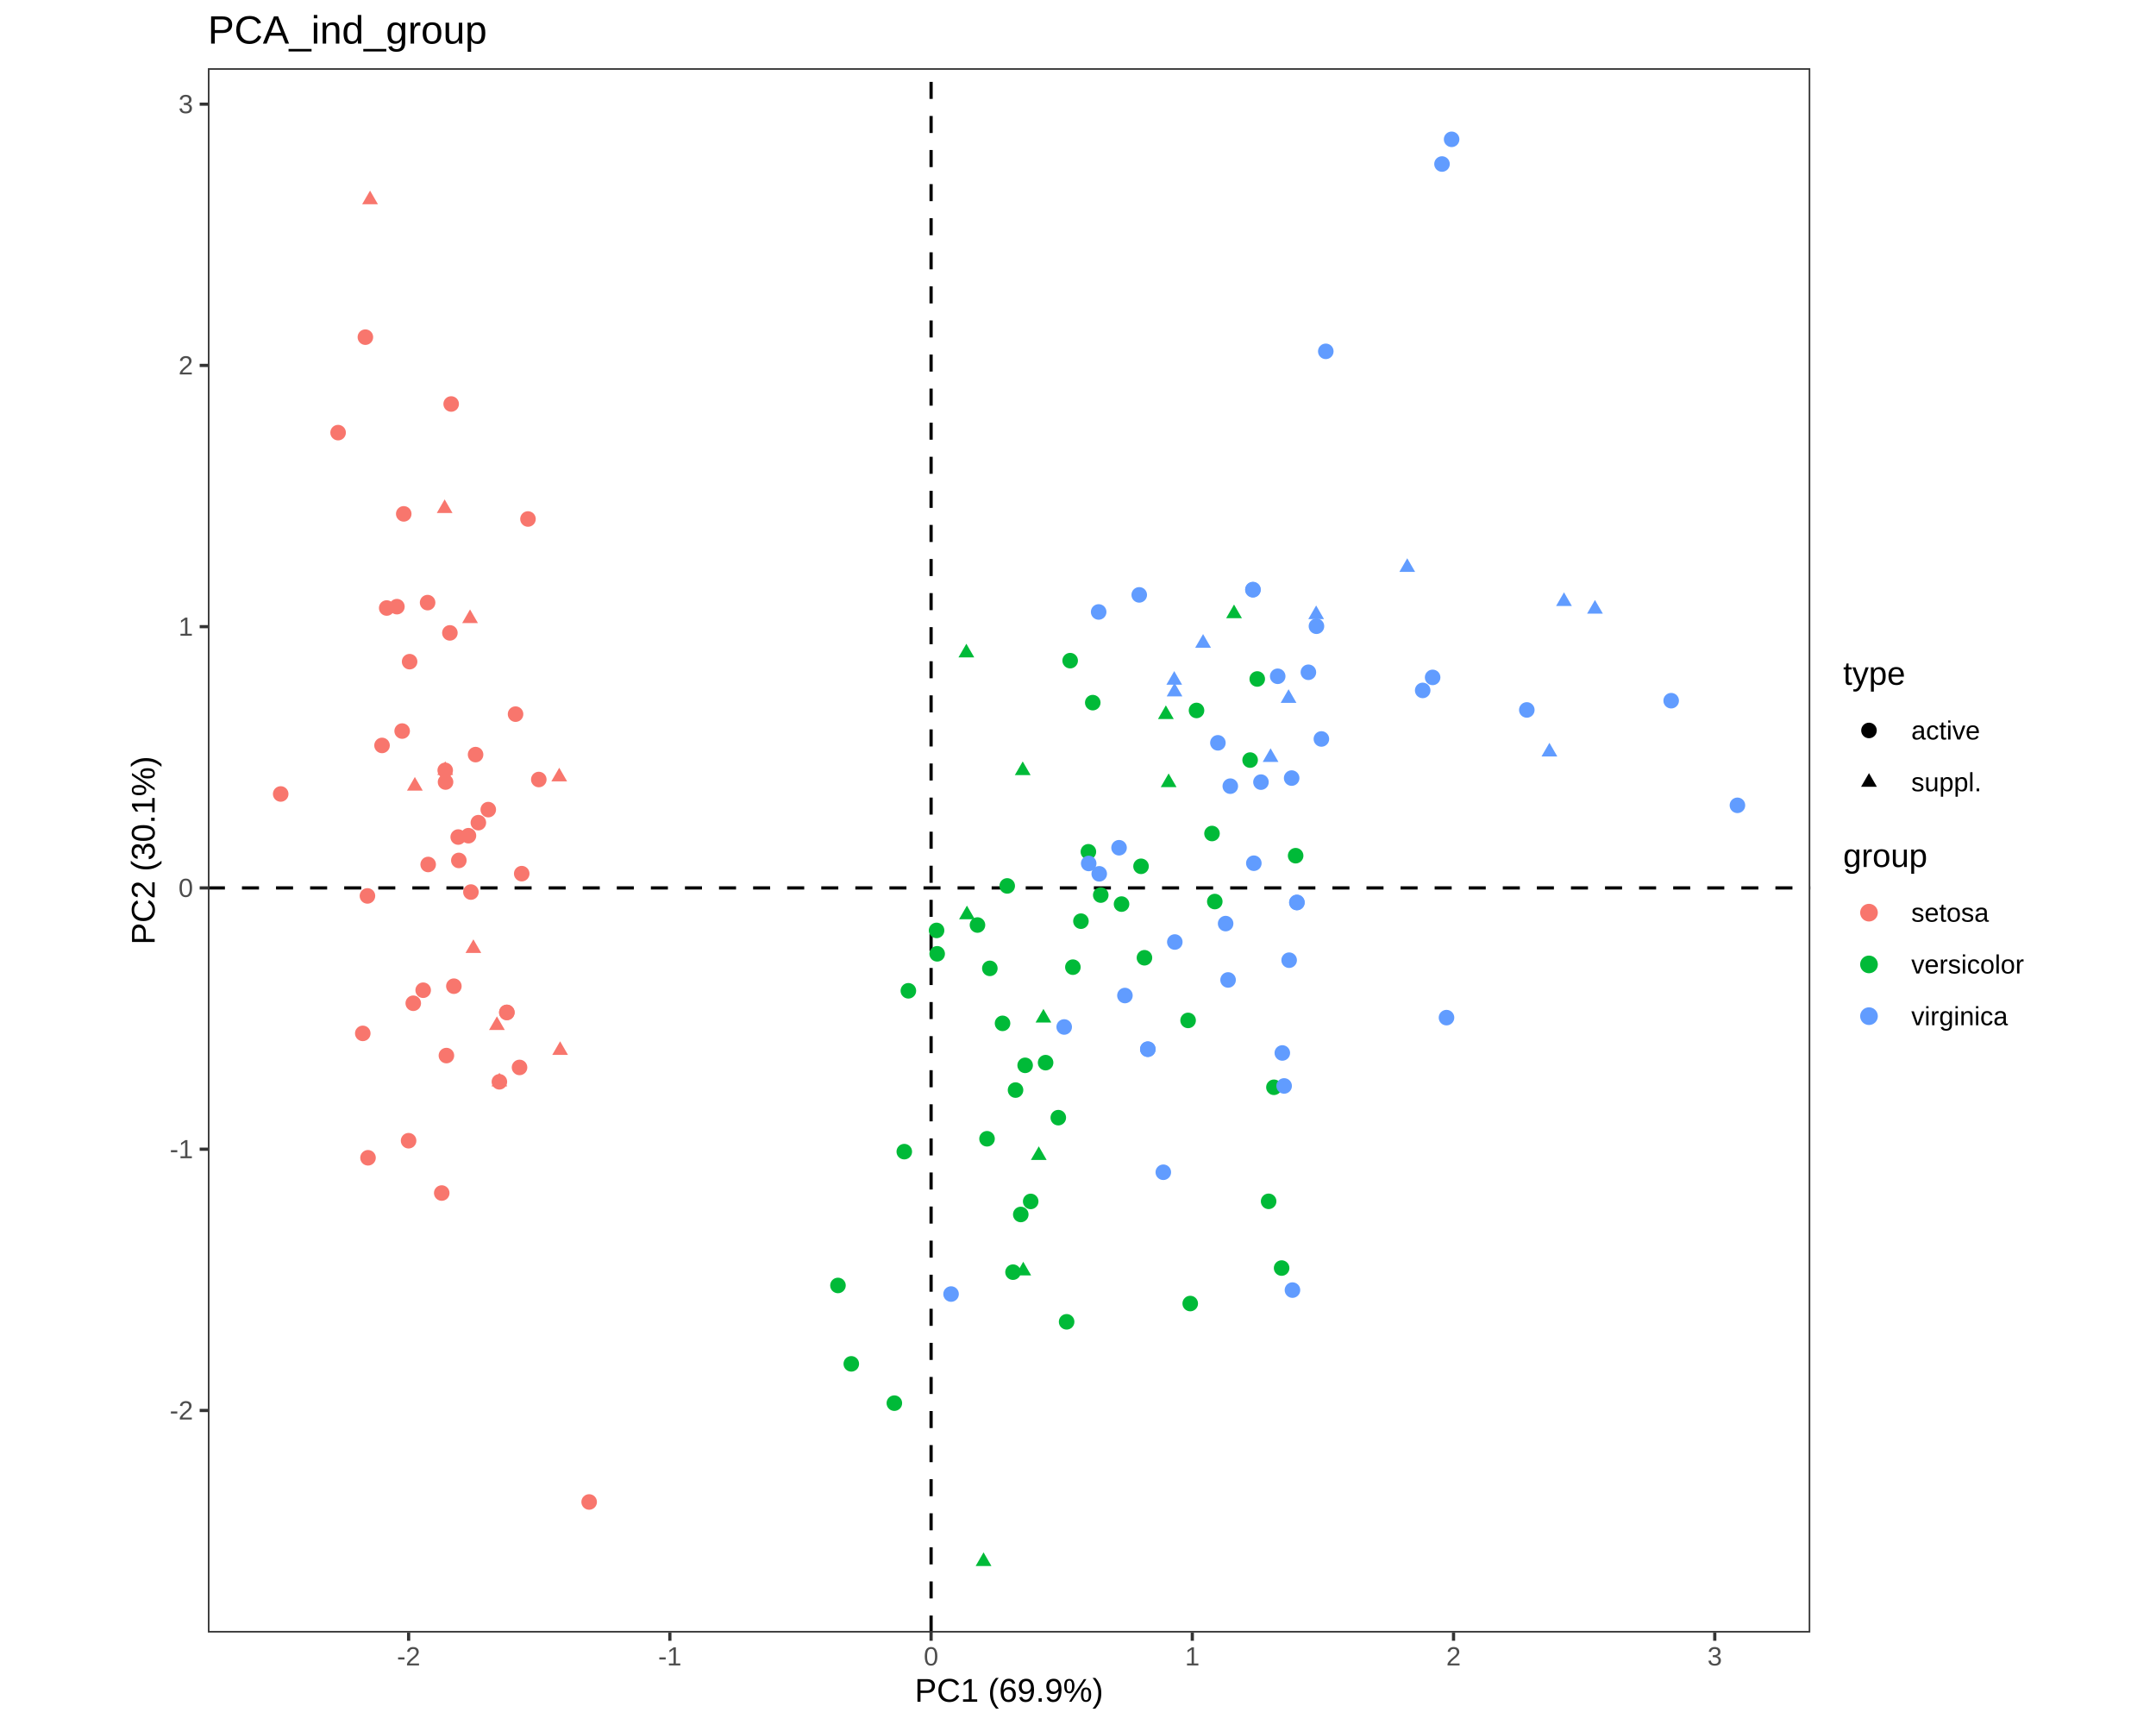
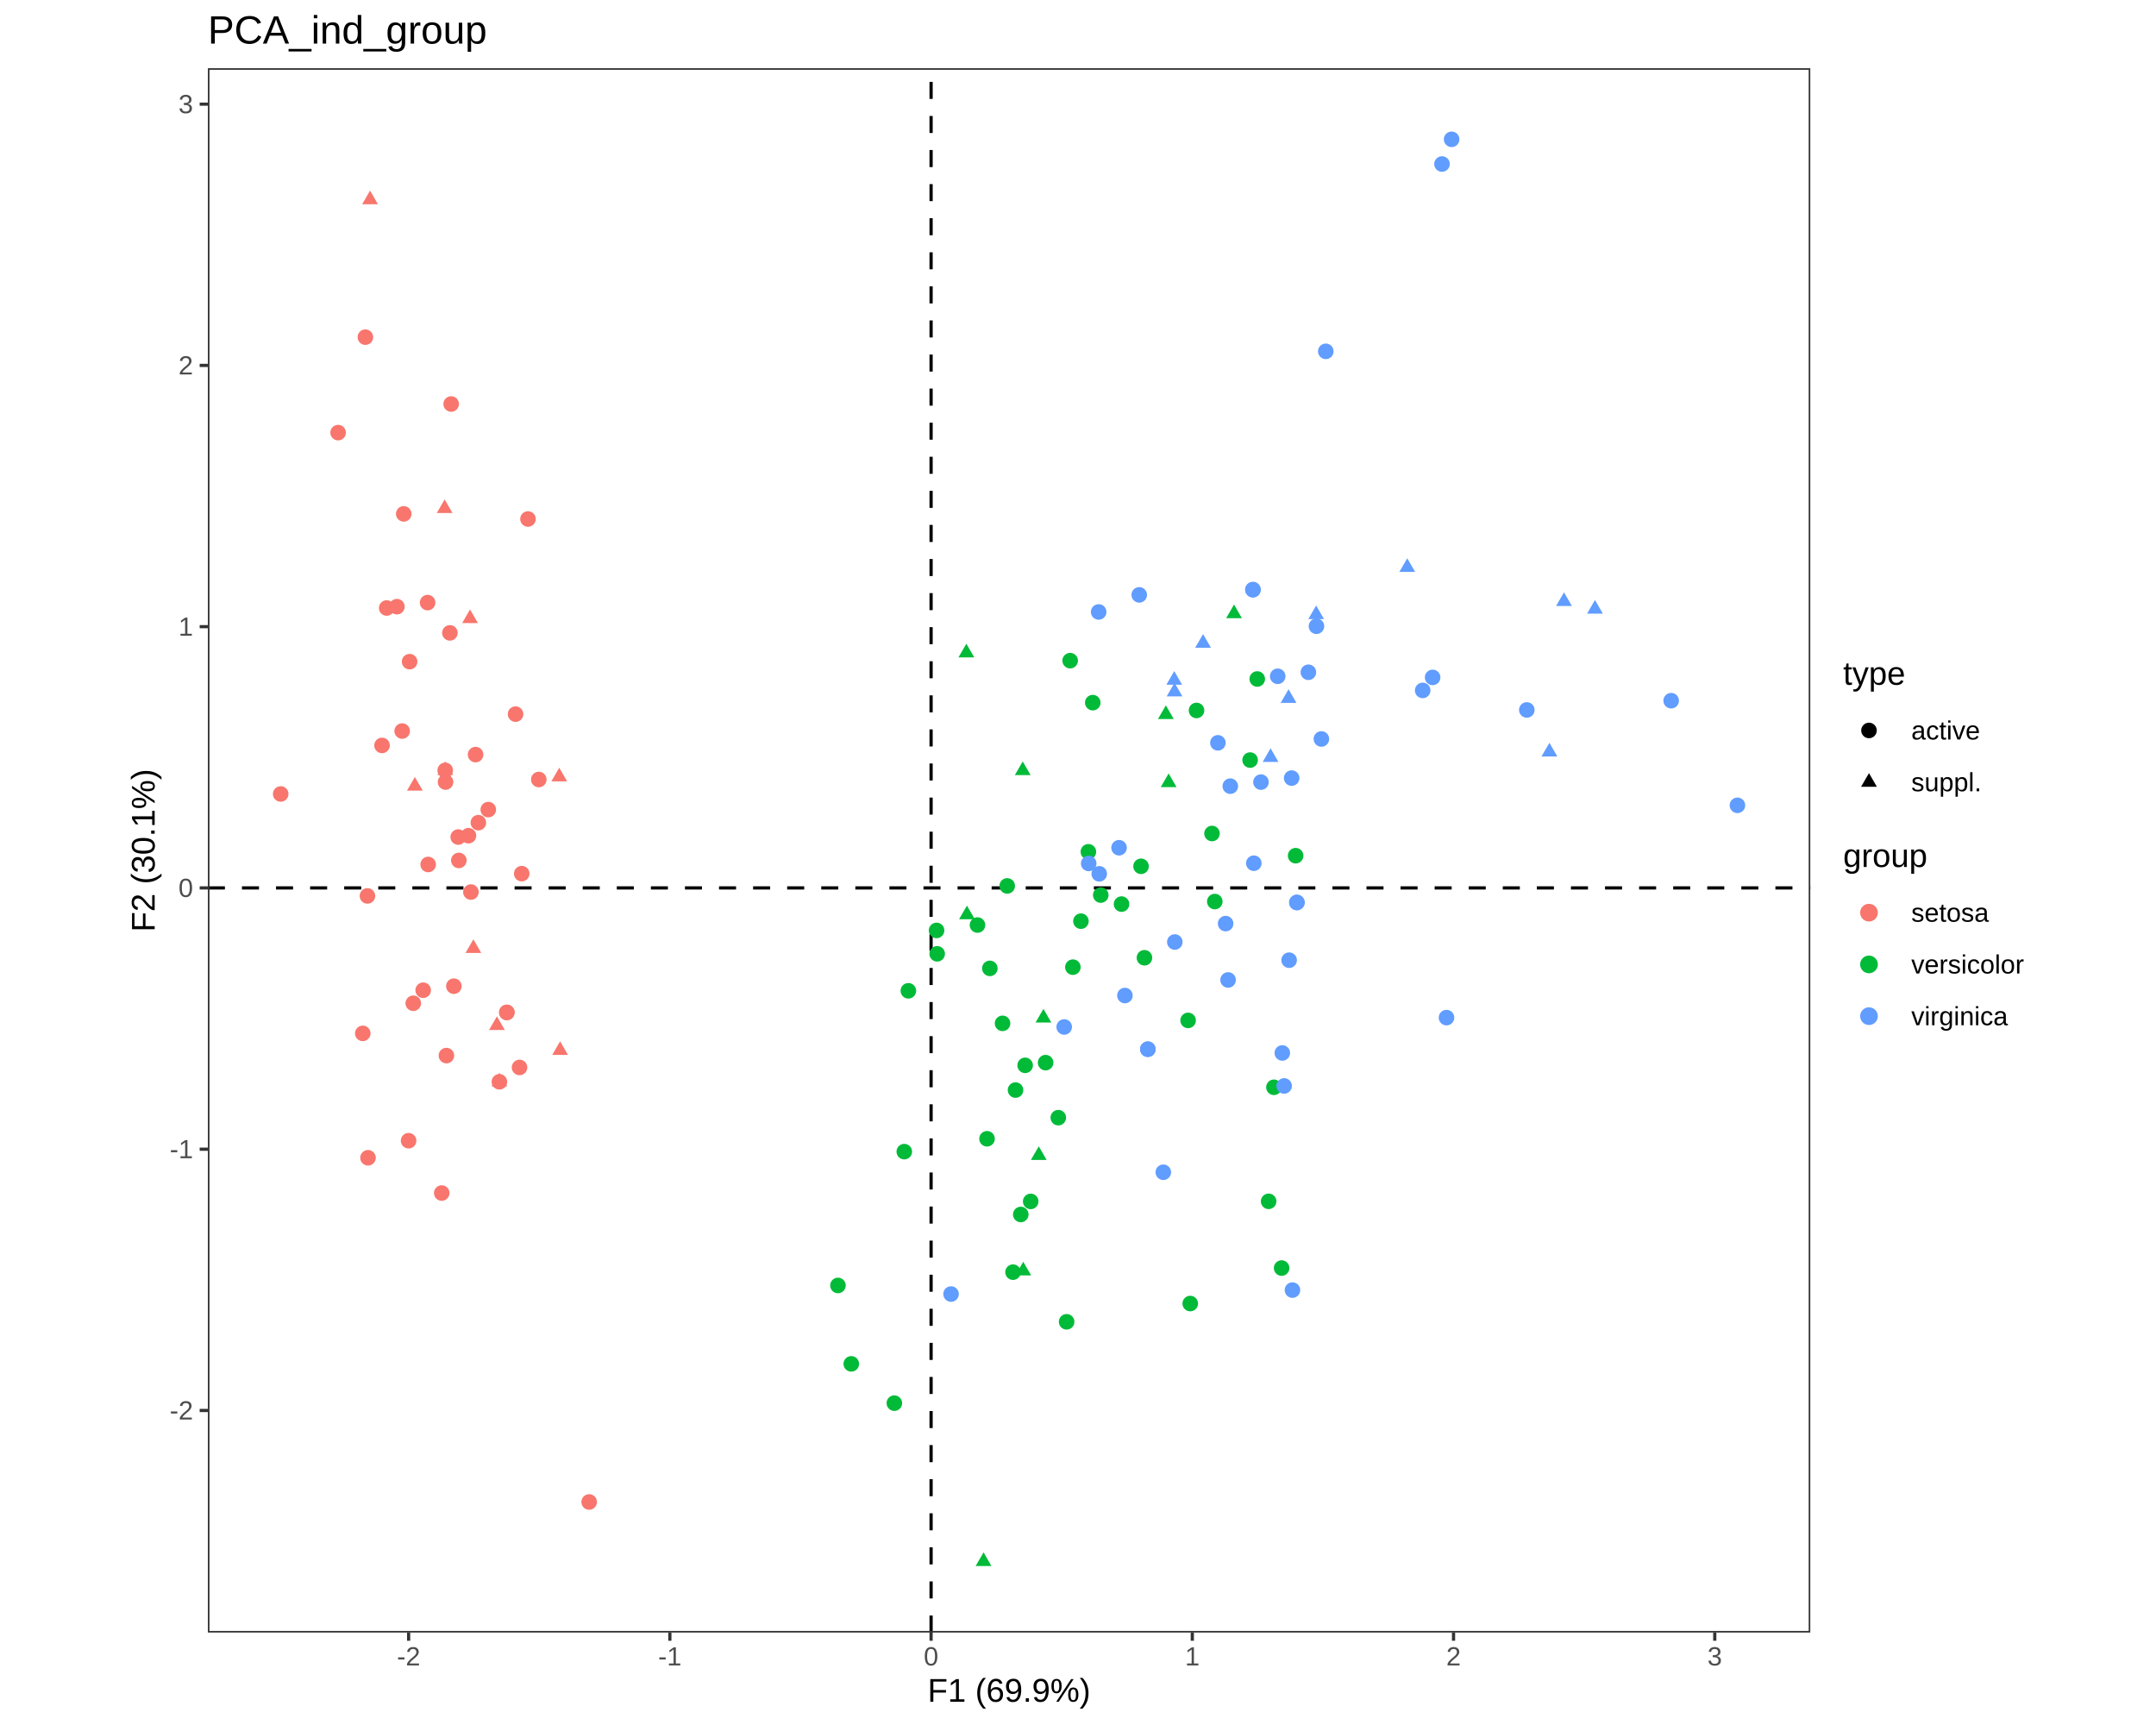
<svg xmlns="http://www.w3.org/2000/svg" viewBox="0 0 720.00 576.00">
  <defs>
    <style type="text/css">
    line, polyline, polygon, path, rect, circle {
      fill: none;
      stroke: #000000;
      stroke-linecap: round;
      stroke-linejoin: round;
      stroke-miterlimit: 10.00;
    }
  </style>
  </defs>
  <rect width="100%" height="100%" style="stroke: none; fill: #FFFFFF;" />
  <defs>
    <clipPath id="cpMzguNjF8NjgxLjM5fDU3Ni4wMHwwLjAw">
      <rect x="38.61" y="0.00" width="642.77" height="576.00" />
    </clipPath>
  </defs>
  <rect x="38.61" y="0.00" width="642.77" height="576.00" style="stroke-width: 1.07; stroke: #FFFFFF; fill: #FFFFFF;" clip-path="url(#cpMzguNjF8NjgxLjM5fDU3Ni4wMHwwLjAw)" />
  <defs>
    <clipPath id="cpMC4wMHw3MjAuMDB8NTc2LjAwfDAuMDA=">
      <rect x="0.00" y="0.00" width="720.00" height="576.00" />
    </clipPath>
  </defs>
  <defs>
    <clipPath id="cpNjkuNDJ8NjA0LjU1fDU0NS4xM3wyMi43Nw==">
      <rect x="69.42" y="22.77" width="535.13" height="522.36" />
    </clipPath>
  </defs>
  <rect x="69.42" y="22.77" width="535.13" height="522.36" style="stroke-width: 1.07; stroke: none; fill: #FFFFFF;" clip-path="url(#cpNjkuNDJ8NjA0LjU1fDU0NS4xM3wyMi43Nw==)" />
  <line x1="310.94" y1="545.13" x2="310.94" y2="22.77" style="stroke-width: 1.07; stroke-dasharray: 5.69,5.69; stroke-linecap: butt;" clip-path="url(#cpNjkuNDJ8NjA0LjU1fDU0NS4xM3wyMi43Nw==)" />
  <line x1="69.42" y1="296.49" x2="604.55" y2="296.49" style="stroke-width: 1.07; stroke-dasharray: 5.69,5.69; stroke-linecap: butt;" clip-path="url(#cpNjkuNDJ8NjA0LjU1fDU0NS4xM3wyMi43Nw==)" />
  <circle cx="173.50" cy="356.43" r="1.95pt" style="stroke-width: 0.71; stroke: none; fill: #F8766D;" clip-path="url(#cpNjkuNDJ8NjA0LjU1fDU0NS4xM3wyMi43Nw==)" />
  <circle cx="141.32" cy="330.65" r="1.95pt" style="stroke-width: 0.71; stroke: none; fill: #F8766D;" clip-path="url(#cpNjkuNDJ8NjA0LjU1fDU0NS4xM3wyMi43Nw==)" />
  <circle cx="149.08" cy="352.47" r="1.95pt" style="stroke-width: 0.71; stroke: none; fill: #F8766D;" clip-path="url(#cpNjkuNDJ8NjA0LjU1fDU0NS4xM3wyMi43Nw==)" />
  <circle cx="134.30" cy="244.11" r="1.95pt" style="stroke-width: 0.71; stroke: none; fill: #F8766D;" clip-path="url(#cpNjkuNDJ8NjA0LjU1fDU0NS4xM3wyMi43Nw==)" />
  <circle cx="122.71" cy="299.16" r="1.95pt" style="stroke-width: 0.71; stroke: none; fill: #F8766D;" clip-path="url(#cpNjkuNDJ8NjA0LjU1fDU0NS4xM3wyMi43Nw==)" />
  <circle cx="153.02" cy="279.50" r="1.95pt" style="stroke-width: 0.71; stroke: none; fill: #F8766D;" clip-path="url(#cpNjkuNDJ8NjA0LjU1fDU0NS4xM3wyMi43Nw==)" />
  <circle cx="147.52" cy="398.37" r="1.95pt" style="stroke-width: 0.71; stroke: none; fill: #F8766D;" clip-path="url(#cpNjkuNDJ8NjA0LjU1fDU0NS4xM3wyMi43Nw==)" />
  <circle cx="169.26" cy="338.06" r="1.95pt" style="stroke-width: 0.71; stroke: none; fill: #F8766D;" clip-path="url(#cpNjkuNDJ8NjA0LjU1fDU0NS4xM3wyMi43Nw==)" />
  <circle cx="142.99" cy="288.66" r="1.95pt" style="stroke-width: 0.71; stroke: none; fill: #F8766D;" clip-path="url(#cpNjkuNDJ8NjA0LjU1fDU0NS4xM3wyMi43Nw==)" />
  <circle cx="166.77" cy="361.23" r="1.95pt" style="stroke-width: 0.71; stroke: none; fill: #F8766D;" clip-path="url(#cpNjkuNDJ8NjA0LjU1fDU0NS4xM3wyMi43Nw==)" />
  <circle cx="122.90" cy="386.60" r="1.95pt" style="stroke-width: 0.71; stroke: none; fill: #F8766D;" clip-path="url(#cpNjkuNDJ8NjA0LjU1fDU0NS4xM3wyMi43Nw==)" />
  <circle cx="150.67" cy="134.90" r="1.95pt" style="stroke-width: 0.71; stroke: none; fill: #F8766D;" clip-path="url(#cpNjkuNDJ8NjA0LjU1fDU0NS4xM3wyMi43Nw==)" />
  <circle cx="134.83" cy="171.59" r="1.95pt" style="stroke-width: 0.71; stroke: none; fill: #F8766D;" clip-path="url(#cpNjkuNDJ8NjA0LjU1fDU0NS4xM3wyMi43Nw==)" />
  <circle cx="148.68" cy="257.23" r="1.95pt" style="stroke-width: 0.71; stroke: none; fill: #F8766D;" clip-path="url(#cpNjkuNDJ8NjA0LjU1fDU0NS4xM3wyMi43Nw==)" />
  <circle cx="176.32" cy="173.30" r="1.95pt" style="stroke-width: 0.71; stroke: none; fill: #F8766D;" clip-path="url(#cpNjkuNDJ8NjA0LjU1fDU0NS4xM3wyMi43Nw==)" />
  <circle cx="129.14" cy="203.02" r="1.95pt" style="stroke-width: 0.71; stroke: none; fill: #F8766D;" clip-path="url(#cpNjkuNDJ8NjA0LjU1fDU0NS4xM3wyMi43Nw==)" />
  <circle cx="136.79" cy="220.94" r="1.95pt" style="stroke-width: 0.71; stroke: none; fill: #F8766D;" clip-path="url(#cpNjkuNDJ8NjA0LjU1fDU0NS4xM3wyMi43Nw==)" />
  <circle cx="93.74" cy="265.12" r="1.95pt" style="stroke-width: 0.71; stroke: none; fill: #F8766D;" clip-path="url(#cpNjkuNDJ8NjA0LjU1fDU0NS4xM3wyMi43Nw==)" />
  <circle cx="174.23" cy="291.72" r="1.95pt" style="stroke-width: 0.71; stroke: none; fill: #F8766D;" clip-path="url(#cpNjkuNDJ8NjA0LjU1fDU0NS4xM3wyMi43Nw==)" />
  <circle cx="153.23" cy="287.31" r="1.95pt" style="stroke-width: 0.71; stroke: none; fill: #F8766D;" clip-path="url(#cpNjkuNDJ8NjA0LjU1fDU0NS4xM3wyMi43Nw==)" />
  <circle cx="156.44" cy="279.05" r="1.95pt" style="stroke-width: 0.71; stroke: none; fill: #F8766D;" clip-path="url(#cpNjkuNDJ8NjA0LjU1fDU0NS4xM3wyMi43Nw==)" />
  <circle cx="158.82" cy="251.97" r="1.95pt" style="stroke-width: 0.71; stroke: none; fill: #F8766D;" clip-path="url(#cpNjkuNDJ8NjA0LjU1fDU0NS4xM3wyMi43Nw==)" />
  <circle cx="163.06" cy="270.34" r="1.95pt" style="stroke-width: 0.71; stroke: none; fill: #F8766D;" clip-path="url(#cpNjkuNDJ8NjA0LjU1fDU0NS4xM3wyMi43Nw==)" />
  <circle cx="151.57" cy="329.30" r="1.95pt" style="stroke-width: 0.71; stroke: none; fill: #F8766D;" clip-path="url(#cpNjkuNDJ8NjA0LjU1fDU0NS4xM3wyMi43Nw==)" />
  <circle cx="179.93" cy="260.29" r="1.95pt" style="stroke-width: 0.71; stroke: none; fill: #F8766D;" clip-path="url(#cpNjkuNDJ8NjA0LjU1fDU0NS4xM3wyMi43Nw==)" />
  <circle cx="112.91" cy="144.46" r="1.95pt" style="stroke-width: 0.71; stroke: none; fill: #F8766D;" clip-path="url(#cpNjkuNDJ8NjA0LjU1fDU0NS4xM3wyMi43Nw==)" />
  <circle cx="122.02" cy="112.58" r="1.95pt" style="stroke-width: 0.71; stroke: none; fill: #F8766D;" clip-path="url(#cpNjkuNDJ8NjA0LjU1fDU0NS4xM3wyMi43Nw==)" />
  <circle cx="169.26" cy="338.06" r="1.95pt" style="stroke-width: 0.71; stroke: none; fill: #F8766D;" clip-path="url(#cpNjkuNDJ8NjA0LjU1fDU0NS4xM3wyMi43Nw==)" />
  <circle cx="172.17" cy="238.46" r="1.95pt" style="stroke-width: 0.71; stroke: none; fill: #F8766D;" clip-path="url(#cpNjkuNDJ8NjA0LjU1fDU0NS4xM3wyMi43Nw==)" />
  <circle cx="127.58" cy="248.91" r="1.95pt" style="stroke-width: 0.71; stroke: none; fill: #F8766D;" clip-path="url(#cpNjkuNDJ8NjA0LjU1fDU0NS4xM3wyMi43Nw==)" />
  <circle cx="136.45" cy="380.90" r="1.95pt" style="stroke-width: 0.71; stroke: none; fill: #F8766D;" clip-path="url(#cpNjkuNDJ8NjA0LjU1fDU0NS4xM3wyMi43Nw==)" />
  <circle cx="159.75" cy="274.70" r="1.95pt" style="stroke-width: 0.71; stroke: none; fill: #F8766D;" clip-path="url(#cpNjkuNDJ8NjA0LjU1fDU0NS4xM3wyMi43Nw==)" />
  <circle cx="196.75" cy="501.53" r="1.95pt" style="stroke-width: 0.71; stroke: none; fill: #F8766D;" clip-path="url(#cpNjkuNDJ8NjA0LjU1fDU0NS4xM3wyMi43Nw==)" />
  <circle cx="121.15" cy="345.06" r="1.95pt" style="stroke-width: 0.71; stroke: none; fill: #F8766D;" clip-path="url(#cpNjkuNDJ8NjA0LjU1fDU0NS4xM3wyMi43Nw==)" />
  <circle cx="148.79" cy="261.13" r="1.95pt" style="stroke-width: 0.71; stroke: none; fill: #F8766D;" clip-path="url(#cpNjkuNDJ8NjA0LjU1fDU0NS4xM3wyMi43Nw==)" />
  <circle cx="142.80" cy="201.22" r="1.95pt" style="stroke-width: 0.71; stroke: none; fill: #F8766D;" clip-path="url(#cpNjkuNDJ8NjA0LjU1fDU0NS4xM3wyMi43Nw==)" />
  <circle cx="132.55" cy="202.57" r="1.95pt" style="stroke-width: 0.71; stroke: none; fill: #F8766D;" clip-path="url(#cpNjkuNDJ8NjA0LjU1fDU0NS4xM3wyMi43Nw==)" />
  <circle cx="138.01" cy="335.00" r="1.95pt" style="stroke-width: 0.71; stroke: none; fill: #F8766D;" clip-path="url(#cpNjkuNDJ8NjA0LjU1fDU0NS4xM3wyMi43Nw==)" />
  <circle cx="150.24" cy="211.33" r="1.95pt" style="stroke-width: 0.71; stroke: none; fill: #F8766D;" clip-path="url(#cpNjkuNDJ8NjA0LjU1fDU0NS4xM3wyMi43Nw==)" />
  <circle cx="157.26" cy="297.87" r="1.95pt" style="stroke-width: 0.71; stroke: none; fill: #F8766D;" clip-path="url(#cpNjkuNDJ8NjA0LjU1fDU0NS4xM3wyMi43Nw==)" />
  <circle cx="364.93" cy="234.62" r="1.95pt" style="stroke-width: 0.71; stroke: none; fill: #00BA38;" clip-path="url(#cpNjkuNDJ8NjA0LjU1fDU0NS4xM3wyMi43Nw==)" />
  <circle cx="419.86" cy="226.72" r="1.95pt" style="stroke-width: 0.71; stroke: none; fill: #00BA38;" clip-path="url(#cpNjkuNDJ8NjA0LjU1fDU0NS4xM3wyMi43Nw==)" />
  <circle cx="356.20" cy="441.37" r="1.95pt" style="stroke-width: 0.71; stroke: none; fill: #00BA38;" clip-path="url(#cpNjkuNDJ8NjA0LjU1fDU0NS4xM3wyMi43Nw==)" />
  <circle cx="405.68" cy="301.04" r="1.95pt" style="stroke-width: 0.71; stroke: none; fill: #00BA38;" clip-path="url(#cpNjkuNDJ8NjA0LjU1fDU0NS4xM3wyMi43Nw==)" />
  <circle cx="357.38" cy="220.60" r="1.95pt" style="stroke-width: 0.71; stroke: none; fill: #00BA38;" clip-path="url(#cpNjkuNDJ8NjA0LjU1fDU0NS4xM3wyMi43Nw==)" />
  <circle cx="284.29" cy="455.41" r="1.95pt" style="stroke-width: 0.71; stroke: none; fill: #00BA38;" clip-path="url(#cpNjkuNDJ8NjA0LjU1fDU0NS4xM3wyMi43Nw==)" />
  <circle cx="404.75" cy="278.32" r="1.95pt" style="stroke-width: 0.71; stroke: none; fill: #00BA38;" clip-path="url(#cpNjkuNDJ8NjA0LjU1fDU0NS4xM3wyMi43Nw==)" />
  <circle cx="301.99" cy="384.55" r="1.95pt" style="stroke-width: 0.71; stroke: none; fill: #00BA38;" clip-path="url(#cpNjkuNDJ8NjA0LjU1fDU0NS4xM3wyMi43Nw==)" />
  <circle cx="336.36" cy="295.82" r="1.95pt" style="stroke-width: 0.71; stroke: none; fill: #00BA38;" clip-path="url(#cpNjkuNDJ8NjA0LjU1fDU0NS4xM3wyMi43Nw==)" />
  <circle cx="397.48" cy="435.27" r="1.95pt" style="stroke-width: 0.71; stroke: none; fill: #00BA38;" clip-path="url(#cpNjkuNDJ8NjA0LjU1fDU0NS4xM3wyMi43Nw==)" />
  <circle cx="374.54" cy="301.89" r="1.95pt" style="stroke-width: 0.71; stroke: none; fill: #00BA38;" clip-path="url(#cpNjkuNDJ8NjA0LjU1fDU0NS4xM3wyMi43Nw==)" />
  <circle cx="303.35" cy="330.84" r="1.95pt" style="stroke-width: 0.71; stroke: none; fill: #00BA38;" clip-path="url(#cpNjkuNDJ8NjA0LjU1fDU0NS4xM3wyMi43Nw==)" />
  <circle cx="326.43" cy="308.88" r="1.95pt" style="stroke-width: 0.71; stroke: none; fill: #00BA38;" clip-path="url(#cpNjkuNDJ8NjA0LjU1fDU0NS4xM3wyMi43Nw==)" />
  <circle cx="349.18" cy="354.83" r="1.95pt" style="stroke-width: 0.71; stroke: none; fill: #00BA38;" clip-path="url(#cpNjkuNDJ8NjA0LjU1fDU0NS4xM3wyMi43Nw==)" />
  <circle cx="428.00" cy="423.42" r="1.95pt" style="stroke-width: 0.71; stroke: none; fill: #00BA38;" clip-path="url(#cpNjkuNDJ8NjA0LjU1fDU0NS4xM3wyMi43Nw==)" />
  <circle cx="344.20" cy="401.17" r="1.95pt" style="stroke-width: 0.71; stroke: none; fill: #00BA38;" clip-path="url(#cpNjkuNDJ8NjA0LjU1fDU0NS4xM3wyMi43Nw==)" />
  <circle cx="358.29" cy="322.95" r="1.95pt" style="stroke-width: 0.71; stroke: none; fill: #00BA38;" clip-path="url(#cpNjkuNDJ8NjA0LjU1fDU0NS4xM3wyMi43Nw==)" />
  <circle cx="425.43" cy="363.06" r="1.95pt" style="stroke-width: 0.71; stroke: none; fill: #00BA38;" clip-path="url(#cpNjkuNDJ8NjA0LjU1fDU0NS4xM3wyMi43Nw==)" />
  <circle cx="382.19" cy="319.81" r="1.95pt" style="stroke-width: 0.71; stroke: none; fill: #00BA38;" clip-path="url(#cpNjkuNDJ8NjA0LjU1fDU0NS4xM3wyMi43Nw==)" />
  <circle cx="381.05" cy="289.27" r="1.95pt" style="stroke-width: 0.71; stroke: none; fill: #00BA38;" clip-path="url(#cpNjkuNDJ8NjA0LjU1fDU0NS4xM3wyMi43Nw==)" />
  <circle cx="432.68" cy="285.73" r="1.95pt" style="stroke-width: 0.71; stroke: none; fill: #00BA38;" clip-path="url(#cpNjkuNDJ8NjA0LjU1fDU0NS4xM3wyMi43Nw==)" />
  <circle cx="417.48" cy="253.80" r="1.95pt" style="stroke-width: 0.71; stroke: none; fill: #00BA38;" clip-path="url(#cpNjkuNDJ8NjA0LjU1fDU0NS4xM3wyMi43Nw==)" />
  <circle cx="360.98" cy="307.59" r="1.95pt" style="stroke-width: 0.71; stroke: none; fill: #00BA38;" clip-path="url(#cpNjkuNDJ8NjA0LjU1fDU0NS4xM3wyMi43Nw==)" />
  <circle cx="329.62" cy="380.25" r="1.95pt" style="stroke-width: 0.71; stroke: none; fill: #00BA38;" clip-path="url(#cpNjkuNDJ8NjA0LjU1fDU0NS4xM3wyMi43Nw==)" />
  <circle cx="338.30" cy="424.79" r="1.95pt" style="stroke-width: 0.71; stroke: none; fill: #00BA38;" clip-path="url(#cpNjkuNDJ8NjA0LjU1fDU0NS4xM3wyMi43Nw==)" />
  <circle cx="342.35" cy="355.73" r="1.95pt" style="stroke-width: 0.71; stroke: none; fill: #00BA38;" clip-path="url(#cpNjkuNDJ8NjA0LjU1fDU0NS4xM3wyMi43Nw==)" />
  <circle cx="396.77" cy="340.73" r="1.95pt" style="stroke-width: 0.71; stroke: none; fill: #00BA38;" clip-path="url(#cpNjkuNDJ8NjA0LjU1fDU0NS4xM3wyMi43Nw==)" />
  <circle cx="312.97" cy="318.49" r="1.95pt" style="stroke-width: 0.71; stroke: none; fill: #00BA38;" clip-path="url(#cpNjkuNDJ8NjA0LjU1fDU0NS4xM3wyMi43Nw==)" />
  <circle cx="399.58" cy="237.23" r="1.95pt" style="stroke-width: 0.71; stroke: none; fill: #00BA38;" clip-path="url(#cpNjkuNDJ8NjA0LjU1fDU0NS4xM3wyMi43Nw==)" />
  <circle cx="423.66" cy="401.14" r="1.95pt" style="stroke-width: 0.71; stroke: none; fill: #00BA38;" clip-path="url(#cpNjkuNDJ8NjA0LjU1fDU0NS4xM3wyMi43Nw==)" />
  <circle cx="312.77" cy="310.68" r="1.95pt" style="stroke-width: 0.71; stroke: none; fill: #00BA38;" clip-path="url(#cpNjkuNDJ8NjA0LjU1fDU0NS4xM3wyMi43Nw==)" />
  <circle cx="340.89" cy="405.53" r="1.95pt" style="stroke-width: 0.71; stroke: none; fill: #00BA38;" clip-path="url(#cpNjkuNDJ8NjA0LjU1fDU0NS4xM3wyMi43Nw==)" />
  <circle cx="363.47" cy="284.42" r="1.95pt" style="stroke-width: 0.71; stroke: none; fill: #00BA38;" clip-path="url(#cpNjkuNDJ8NjA0LjU1fDU0NS4xM3wyMi43Nw==)" />
  <circle cx="353.42" cy="373.20" r="1.95pt" style="stroke-width: 0.71; stroke: none; fill: #00BA38;" clip-path="url(#cpNjkuNDJ8NjA0LjU1fDU0NS4xM3wyMi43Nw==)" />
  <circle cx="298.67" cy="468.53" r="1.95pt" style="stroke-width: 0.71; stroke: none; fill: #00BA38;" clip-path="url(#cpNjkuNDJ8NjA0LjU1fDU0NS4xM3wyMi43Nw==)" />
  <circle cx="339.14" cy="363.99" r="1.95pt" style="stroke-width: 0.71; stroke: none; fill: #00BA38;" clip-path="url(#cpNjkuNDJ8NjA0LjU1fDU0NS4xM3wyMi43Nw==)" />
  <circle cx="330.56" cy="323.35" r="1.95pt" style="stroke-width: 0.71; stroke: none; fill: #00BA38;" clip-path="url(#cpNjkuNDJ8NjA0LjU1fDU0NS4xM3wyMi43Nw==)" />
  <circle cx="367.60" cy="298.88" r="1.95pt" style="stroke-width: 0.71; stroke: none; fill: #00BA38;" clip-path="url(#cpNjkuNDJ8NjA0LjU1fDU0NS4xM3wyMi43Nw==)" />
  <circle cx="279.84" cy="429.23" r="1.95pt" style="stroke-width: 0.71; stroke: none; fill: #00BA38;" clip-path="url(#cpNjkuNDJ8NjA0LjU1fDU0NS4xM3wyMi43Nw==)" />
  <circle cx="334.80" cy="341.71" r="1.95pt" style="stroke-width: 0.71; stroke: none; fill: #00BA38;" clip-path="url(#cpNjkuNDJ8NjA0LjU1fDU0NS4xM3wyMi43Nw==)" />
  <circle cx="383.32" cy="350.34" r="1.95pt" style="stroke-width: 0.71; stroke: none; fill: #619CFF;" clip-path="url(#cpNjkuNDJ8NjA0LjU1fDU0NS4xM3wyMi43Nw==)" />
  <circle cx="475.11" cy="230.54" r="1.95pt" style="stroke-width: 0.71; stroke: none; fill: #619CFF;" clip-path="url(#cpNjkuNDJ8NjA0LjU1fDU0NS4xM3wyMi43Nw==)" />
  <circle cx="418.72" cy="288.24" r="1.95pt" style="stroke-width: 0.71; stroke: none; fill: #619CFF;" clip-path="url(#cpNjkuNDJ8NjA0LjU1fDU0NS4xM3wyMi43Nw==)" />
  <circle cx="431.35" cy="259.81" r="1.95pt" style="stroke-width: 0.71; stroke: none; fill: #619CFF;" clip-path="url(#cpNjkuNDJ8NjA0LjU1fDU0NS4xM3wyMi43Nw==)" />
  <circle cx="317.61" cy="432.10" r="1.95pt" style="stroke-width: 0.71; stroke: none; fill: #619CFF;" clip-path="url(#cpNjkuNDJ8NjA0LjU1fDU0NS4xM3wyMi43Nw==)" />
  <circle cx="509.88" cy="237.06" r="1.95pt" style="stroke-width: 0.71; stroke: none; fill: #619CFF;" clip-path="url(#cpNjkuNDJ8NjA0LjU1fDU0NS4xM3wyMi43Nw==)" />
  <circle cx="483.06" cy="339.80" r="1.95pt" style="stroke-width: 0.71; stroke: none; fill: #619CFF;" clip-path="url(#cpNjkuNDJ8NjA0LjU1fDU0NS4xM3wyMi43Nw==)" />
  <circle cx="442.75" cy="117.32" r="1.95pt" style="stroke-width: 0.71; stroke: none; fill: #619CFF;" clip-path="url(#cpNjkuNDJ8NjA0LjU1fDU0NS4xM3wyMi43Nw==)" />
  <circle cx="430.51" cy="320.62" r="1.95pt" style="stroke-width: 0.71; stroke: none; fill: #619CFF;" clip-path="url(#cpNjkuNDJ8NjA0LjU1fDU0NS4xM3wyMi43Nw==)" />
  <circle cx="441.28" cy="246.75" r="1.95pt" style="stroke-width: 0.71; stroke: none; fill: #619CFF;" clip-path="url(#cpNjkuNDJ8NjA0LjU1fDU0NS4xM3wyMi43Nw==)" />
  <circle cx="388.49" cy="391.43" r="1.95pt" style="stroke-width: 0.71; stroke: none; fill: #619CFF;" clip-path="url(#cpNjkuNDJ8NjA0LjU1fDU0NS4xM3wyMi43Nw==)" />
  <circle cx="375.67" cy="332.42" r="1.95pt" style="stroke-width: 0.71; stroke: none; fill: #619CFF;" clip-path="url(#cpNjkuNDJ8NjA0LjU1fDU0NS4xM3wyMi43Nw==)" />
  <circle cx="421.10" cy="261.16" r="1.95pt" style="stroke-width: 0.71; stroke: none; fill: #619CFF;" clip-path="url(#cpNjkuNDJ8NjA0LjU1fDU0NS4xM3wyMi43Nw==)" />
  <circle cx="481.56" cy="54.77" r="1.95pt" style="stroke-width: 0.71; stroke: none; fill: #619CFF;" clip-path="url(#cpNjkuNDJ8NjA0LjU1fDU0NS4xM3wyMi43Nw==)" />
  <circle cx="580.22" cy="268.91" r="1.95pt" style="stroke-width: 0.71; stroke: none; fill: #619CFF;" clip-path="url(#cpNjkuNDJ8NjA0LjU1fDU0NS4xM3wyMi43Nw==)" />
  <circle cx="431.62" cy="430.78" r="1.95pt" style="stroke-width: 0.71; stroke: none; fill: #619CFF;" clip-path="url(#cpNjkuNDJ8NjA0LjU1fDU0NS4xM3wyMi43Nw==)" />
  <circle cx="355.39" cy="342.92" r="1.95pt" style="stroke-width: 0.71; stroke: none; fill: #619CFF;" clip-path="url(#cpNjkuNDJ8NjA0LjU1fDU0NS4xM3wyMi43Nw==)" />
  <circle cx="558.09" cy="233.97" r="1.95pt" style="stroke-width: 0.71; stroke: none; fill: #619CFF;" clip-path="url(#cpNjkuNDJ8NjA0LjU1fDU0NS4xM3wyMi43Nw==)" />
  <circle cx="410.12" cy="327.22" r="1.95pt" style="stroke-width: 0.71; stroke: none; fill: #619CFF;" clip-path="url(#cpNjkuNDJ8NjA0LjU1fDU0NS4xM3wyMi43Nw==)" />
  <circle cx="418.42" cy="196.90" r="1.95pt" style="stroke-width: 0.71; stroke: none; fill: #619CFF;" clip-path="url(#cpNjkuNDJ8NjA0LjU1fDU0NS4xM3wyMi43Nw==)" />
  <circle cx="392.33" cy="314.55" r="1.95pt" style="stroke-width: 0.71; stroke: none; fill: #619CFF;" clip-path="url(#cpNjkuNDJ8NjA0LjU1fDU0NS4xM3wyMi43Nw==)" />
  <circle cx="373.71" cy="283.07" r="1.95pt" style="stroke-width: 0.71; stroke: none; fill: #619CFF;" clip-path="url(#cpNjkuNDJ8NjA0LjU1fDU0NS4xM3wyMi43Nw==)" />
  <circle cx="433.10" cy="301.35" r="1.95pt" style="stroke-width: 0.71; stroke: none; fill: #619CFF;" clip-path="url(#cpNjkuNDJ8NjA0LjU1fDU0NS4xM3wyMi43Nw==)" />
  <circle cx="478.43" cy="226.19" r="1.95pt" style="stroke-width: 0.71; stroke: none; fill: #619CFF;" clip-path="url(#cpNjkuNDJ8NjA0LjU1fDU0NS4xM3wyMi43Nw==)" />
  <circle cx="484.77" cy="46.52" r="1.95pt" style="stroke-width: 0.71; stroke: none; fill: #619CFF;" clip-path="url(#cpNjkuNDJ8NjA0LjU1fDU0NS4xM3wyMi43Nw==)" />
  <circle cx="433.10" cy="301.35" r="1.95pt" style="stroke-width: 0.71; stroke: none; fill: #619CFF;" clip-path="url(#cpNjkuNDJ8NjA0LjU1fDU0NS4xM3wyMi43Nw==)" />
  <circle cx="409.30" cy="308.40" r="1.95pt" style="stroke-width: 0.71; stroke: none; fill: #619CFF;" clip-path="url(#cpNjkuNDJ8NjA0LjU1fDU0NS4xM3wyMi43Nw==)" />
  <circle cx="428.23" cy="351.60" r="1.95pt" style="stroke-width: 0.71; stroke: none; fill: #619CFF;" clip-path="url(#cpNjkuNDJ8NjA0LjU1fDU0NS4xM3wyMi43Nw==)" />
  <circle cx="380.45" cy="198.64" r="1.95pt" style="stroke-width: 0.71; stroke: none; fill: #619CFF;" clip-path="url(#cpNjkuNDJ8NjA0LjU1fDU0NS4xM3wyMi43Nw==)" />
  <circle cx="406.72" cy="248.04" r="1.95pt" style="stroke-width: 0.71; stroke: none; fill: #619CFF;" clip-path="url(#cpNjkuNDJ8NjA0LjU1fDU0NS4xM3wyMi43Nw==)" />
  <circle cx="363.57" cy="288.32" r="1.95pt" style="stroke-width: 0.71; stroke: none; fill: #619CFF;" clip-path="url(#cpNjkuNDJ8NjA0LjU1fDU0NS4xM3wyMi43Nw==)" />
  <circle cx="436.94" cy="224.48" r="1.95pt" style="stroke-width: 0.71; stroke: none; fill: #619CFF;" clip-path="url(#cpNjkuNDJ8NjA0LjU1fDU0NS4xM3wyMi43Nw==)" />
  <circle cx="426.69" cy="225.82" r="1.95pt" style="stroke-width: 0.71; stroke: none; fill: #619CFF;" clip-path="url(#cpNjkuNDJ8NjA0LjU1fDU0NS4xM3wyMi43Nw==)" />
  <circle cx="383.32" cy="350.34" r="1.95pt" style="stroke-width: 0.71; stroke: none; fill: #619CFF;" clip-path="url(#cpNjkuNDJ8NjA0LjU1fDU0NS4xM3wyMi43Nw==)" />
  <circle cx="439.63" cy="209.11" r="1.95pt" style="stroke-width: 0.71; stroke: none; fill: #619CFF;" clip-path="url(#cpNjkuNDJ8NjA0LjU1fDU0NS4xM3wyMi43Nw==)" />
  <circle cx="418.42" cy="196.90" r="1.95pt" style="stroke-width: 0.71; stroke: none; fill: #619CFF;" clip-path="url(#cpNjkuNDJ8NjA0LjU1fDU0NS4xM3wyMi43Nw==)" />
  <circle cx="428.84" cy="362.61" r="1.95pt" style="stroke-width: 0.71; stroke: none; fill: #619CFF;" clip-path="url(#cpNjkuNDJ8NjA0LjU1fDU0NS4xM3wyMi43Nw==)" />
  <circle cx="410.86" cy="262.51" r="1.95pt" style="stroke-width: 0.71; stroke: none; fill: #619CFF;" clip-path="url(#cpNjkuNDJ8NjA0LjU1fDU0NS4xM3wyMi43Nw==)" />
  <circle cx="366.90" cy="204.34" r="1.95pt" style="stroke-width: 0.71; stroke: none; fill: #619CFF;" clip-path="url(#cpNjkuNDJ8NjA0LjU1fDU0NS4xM3wyMi43Nw==)" />
  <circle cx="367.09" cy="291.78" r="1.95pt" style="stroke-width: 0.71; stroke: none; fill: #619CFF;" clip-path="url(#cpNjkuNDJ8NjA0LjU1fDU0NS4xM3wyMi43Nw==)" />
  <polygon points="148.68,254.19 151.32,258.75 146.05,258.75 " style="stroke-width: 0.71; stroke: none; fill: #F8766D;" clip-path="url(#cpNjkuNDJ8NjA0LjU1fDU0NS4xM3wyMi43Nw==)" />
  <polygon points="148.49,166.75 151.12,171.31 145.86,171.31 " style="stroke-width: 0.71; stroke: none; fill: #F8766D;" clip-path="url(#cpNjkuNDJ8NjA0LjU1fDU0NS4xM3wyMi43Nw==)" />
  <polygon points="156.97,203.49 159.60,208.05 154.34,208.05 " style="stroke-width: 0.71; stroke: none; fill: #F8766D;" clip-path="url(#cpNjkuNDJ8NjA0LjU1fDU0NS4xM3wyMi43Nw==)" />
  <polygon points="123.58,63.64 126.21,68.20 120.94,68.20 " style="stroke-width: 0.71; stroke: none; fill: #F8766D;" clip-path="url(#cpNjkuNDJ8NjA0LjU1fDU0NS4xM3wyMi43Nw==)" />
  <polygon points="186.76,256.35 189.39,260.91 184.12,260.91 " style="stroke-width: 0.71; stroke: none; fill: #F8766D;" clip-path="url(#cpNjkuNDJ8NjA0LjU1fDU0NS4xM3wyMi43Nw==)" />
  <polygon points="187.05,347.69 189.68,352.25 184.42,352.25 " style="stroke-width: 0.71; stroke: none; fill: #F8766D;" clip-path="url(#cpNjkuNDJ8NjA0LjU1fDU0NS4xM3wyMi43Nw==)" />
  <polygon points="165.95,339.37 168.58,343.93 163.31,343.93 " style="stroke-width: 0.71; stroke: none; fill: #F8766D;" clip-path="url(#cpNjkuNDJ8NjA0LjU1fDU0NS4xM3wyMi43Nw==)" />
  <polygon points="158.09,313.65 160.72,318.21 155.45,318.21 " style="stroke-width: 0.71; stroke: none; fill: #F8766D;" clip-path="url(#cpNjkuNDJ8NjA0LjU1fDU0NS4xM3wyMi43Nw==)" />
  <polygon points="138.54,259.44 141.18,264.00 135.91,264.00 " style="stroke-width: 0.71; stroke: none; fill: #F8766D;" clip-path="url(#cpNjkuNDJ8NjA0LjU1fDU0NS4xM3wyMi43Nw==)" />
  <polygon points="166.77,358.19 169.40,362.75 164.14,362.75 " style="stroke-width: 0.71; stroke: none; fill: #F8766D;" clip-path="url(#cpNjkuNDJ8NjA0LjU1fDU0NS4xM3wyMi43Nw==)" />
  <polygon points="412.11,201.86 414.74,206.42 409.48,206.42 " style="stroke-width: 0.71; stroke: none; fill: #00BA38;" clip-path="url(#cpNjkuNDJ8NjA0LjU1fDU0NS4xM3wyMi43Nw==)" />
  <polygon points="348.46,336.88 351.09,341.44 345.82,341.44 " style="stroke-width: 0.71; stroke: none; fill: #00BA38;" clip-path="url(#cpNjkuNDJ8NjA0LjU1fDU0NS4xM3wyMi43Nw==)" />
  <polygon points="328.46,518.35 331.09,522.91 325.82,522.91 " style="stroke-width: 0.71; stroke: none; fill: #00BA38;" clip-path="url(#cpNjkuNDJ8NjA0LjU1fDU0NS4xM3wyMi43Nw==)" />
  <polygon points="389.34,235.53 391.97,240.09 386.71,240.09 " style="stroke-width: 0.71; stroke: none; fill: #00BA38;" clip-path="url(#cpNjkuNDJ8NjA0LjU1fDU0NS4xM3wyMi43Nw==)" />
  <polygon points="341.54,254.25 344.17,258.81 338.91,258.81 " style="stroke-width: 0.71; stroke: none; fill: #00BA38;" clip-path="url(#cpNjkuNDJ8NjA0LjU1fDU0NS4xM3wyMi43Nw==)" />
  <polygon points="390.27,258.26 392.90,262.82 387.64,262.82 " style="stroke-width: 0.71; stroke: none; fill: #00BA38;" clip-path="url(#cpNjkuNDJ8NjA0LjU1fDU0NS4xM3wyMi43Nw==)" />
  <polygon points="341.72,421.31 344.35,425.87 339.08,425.87 " style="stroke-width: 0.71; stroke: none; fill: #00BA38;" clip-path="url(#cpNjkuNDJ8NjA0LjU1fDU0NS4xM3wyMi43Nw==)" />
  <polygon points="322.72,214.95 325.35,219.51 320.08,219.51 " style="stroke-width: 0.71; stroke: none; fill: #00BA38;" clip-path="url(#cpNjkuNDJ8NjA0LjU1fDU0NS4xM3wyMi43Nw==)" />
  <polygon points="346.90,382.77 349.53,387.33 344.26,387.33 " style="stroke-width: 0.71; stroke: none; fill: #00BA38;" clip-path="url(#cpNjkuNDJ8NjA0LjU1fDU0NS4xM3wyMi43Nw==)" />
  <polygon points="322.91,302.39 325.54,306.95 320.28,306.95 " style="stroke-width: 0.71; stroke: none; fill: #00BA38;" clip-path="url(#cpNjkuNDJ8NjA0LjU1fDU0NS4xM3wyMi43Nw==)" />
  <polygon points="401.77,211.72 404.40,216.28 399.13,216.28 " style="stroke-width: 0.71; stroke: none; fill: #619CFF;" clip-path="url(#cpNjkuNDJ8NjA0LjU1fDU0NS4xM3wyMi43Nw==)" />
  <polygon points="532.64,200.34 535.28,204.90 530.01,204.90 " style="stroke-width: 0.71; stroke: none; fill: #619CFF;" clip-path="url(#cpNjkuNDJ8NjA0LjU1fDU0NS4xM3wyMi43Nw==)" />
  <polygon points="392.14,224.08 394.77,228.64 389.51,228.64 " style="stroke-width: 0.71; stroke: none; fill: #619CFF;" clip-path="url(#cpNjkuNDJ8NjA0LjU1fDU0NS4xM3wyMi43Nw==)" />
  <polygon points="392.24,227.98 394.87,232.54 389.61,232.54 " style="stroke-width: 0.71; stroke: none; fill: #619CFF;" clip-path="url(#cpNjkuNDJ8NjA0LjU1fDU0NS4xM3wyMi43Nw==)" />
  <polygon points="439.53,202.17 442.16,206.73 436.90,206.73 " style="stroke-width: 0.71; stroke: none; fill: #619CFF;" clip-path="url(#cpNjkuNDJ8NjA0LjU1fDU0NS4xM3wyMi43Nw==)" />
  <polygon points="469.95,186.41 472.58,190.97 467.32,190.97 " style="stroke-width: 0.71; stroke: none; fill: #619CFF;" clip-path="url(#cpNjkuNDJ8NjA0LjU1fDU0NS4xM3wyMi43Nw==)" />
  <polygon points="517.43,248.03 520.06,252.59 514.79,252.59 " style="stroke-width: 0.71; stroke: none; fill: #619CFF;" clip-path="url(#cpNjkuNDJ8NjA0LjU1fDU0NS4xM3wyMi43Nw==)" />
  <polygon points="522.30,197.78 524.93,202.34 519.66,202.34 " style="stroke-width: 0.71; stroke: none; fill: #619CFF;" clip-path="url(#cpNjkuNDJ8NjA0LjU1fDU0NS4xM3wyMi43Nw==)" />
  <polygon points="430.32,230.14 432.95,234.70 427.68,234.70 " style="stroke-width: 0.71; stroke: none; fill: #619CFF;" clip-path="url(#cpNjkuNDJ8NjA0LjU1fDU0NS4xM3wyMi43Nw==)" />
  <polygon points="424.31,249.86 426.94,254.42 421.68,254.42 " style="stroke-width: 0.71; stroke: none; fill: #619CFF;" clip-path="url(#cpNjkuNDJ8NjA0LjU1fDU0NS4xM3wyMi43Nw==)" />
  <rect x="69.42" y="22.77" width="535.13" height="522.36" style="stroke-width: 1.07; stroke: #333333;" clip-path="url(#cpNjkuNDJ8NjA0LjU1fDU0NS4xM3wyMi43Nw==)" />
  <defs>
    <clipPath id="cpMC4wMHw3MjAuMDB8NTc2LjAwfDAuMDA=">
      <rect x="0.00" y="0.00" width="720.00" height="576.00" />
    </clipPath>
  </defs>
  <g clip-path="url(#cpMC4wMHw3MjAuMDB8NTc2LjAwfDAuMDA=)">
    <text x="56.68" y="473.99" style="font-size: 8.80px; fill: #4D4D4D; font-family: Liberation Sans;" textLength="7.81px" lengthAdjust="spacingAndGlyphs">-2</text>
  </g>
  <g clip-path="url(#cpMC4wMHw3MjAuMDB8NTc2LjAwfDAuMDA=)">
    <text x="56.68" y="386.75" style="font-size: 8.80px; fill: #4D4D4D; font-family: Liberation Sans;" textLength="7.81px" lengthAdjust="spacingAndGlyphs">-1</text>
  </g>
  <g clip-path="url(#cpMC4wMHw3MjAuMDB8NTc2LjAwfDAuMDA=)">
    <text x="59.60" y="299.51" style="font-size: 8.80px; fill: #4D4D4D; font-family: Liberation Sans;" textLength="4.89px" lengthAdjust="spacingAndGlyphs">0</text>
  </g>
  <g clip-path="url(#cpMC4wMHw3MjAuMDB8NTc2LjAwfDAuMDA=)">
    <text x="59.60" y="212.28" style="font-size: 8.80px; fill: #4D4D4D; font-family: Liberation Sans;" textLength="4.89px" lengthAdjust="spacingAndGlyphs">1</text>
  </g>
  <g clip-path="url(#cpMC4wMHw3MjAuMDB8NTc2LjAwfDAuMDA=)">
    <text x="59.60" y="125.04" style="font-size: 8.80px; fill: #4D4D4D; font-family: Liberation Sans;" textLength="4.89px" lengthAdjust="spacingAndGlyphs">2</text>
  </g>
  <g clip-path="url(#cpMC4wMHw3MjAuMDB8NTc2LjAwfDAuMDA=)">
    <text x="59.60" y="37.80" style="font-size: 8.80px; fill: #4D4D4D; font-family: Liberation Sans;" textLength="4.89px" lengthAdjust="spacingAndGlyphs">3</text>
  </g>
  <polyline points="66.68,470.97 69.42,470.97 " style="stroke-width: 1.07; stroke: #333333; stroke-linecap: butt;" clip-path="url(#cpMC4wMHw3MjAuMDB8NTc2LjAwfDAuMDA=)" />
  <polyline points="66.68,383.73 69.42,383.73 " style="stroke-width: 1.07; stroke: #333333; stroke-linecap: butt;" clip-path="url(#cpMC4wMHw3MjAuMDB8NTc2LjAwfDAuMDA=)" />
  <polyline points="66.68,296.49 69.42,296.49 " style="stroke-width: 1.07; stroke: #333333; stroke-linecap: butt;" clip-path="url(#cpMC4wMHw3MjAuMDB8NTc2LjAwfDAuMDA=)" />
  <polyline points="66.68,209.25 69.42,209.25 " style="stroke-width: 1.07; stroke: #333333; stroke-linecap: butt;" clip-path="url(#cpMC4wMHw3MjAuMDB8NTc2LjAwfDAuMDA=)" />
  <polyline points="66.68,122.02 69.42,122.02 " style="stroke-width: 1.07; stroke: #333333; stroke-linecap: butt;" clip-path="url(#cpMC4wMHw3MjAuMDB8NTc2LjAwfDAuMDA=)" />
  <polyline points="66.68,34.78 69.42,34.78 " style="stroke-width: 1.07; stroke: #333333; stroke-linecap: butt;" clip-path="url(#cpMC4wMHw3MjAuMDB8NTc2LjAwfDAuMDA=)" />
  <polyline points="136.46,547.87 136.46,545.13 " style="stroke-width: 1.07; stroke: #333333; stroke-linecap: butt;" clip-path="url(#cpMC4wMHw3MjAuMDB8NTc2LjAwfDAuMDA=)" />
  <polyline points="223.70,547.87 223.70,545.13 " style="stroke-width: 1.07; stroke: #333333; stroke-linecap: butt;" clip-path="url(#cpMC4wMHw3MjAuMDB8NTc2LjAwfDAuMDA=)" />
  <polyline points="310.94,547.87 310.94,545.13 " style="stroke-width: 1.07; stroke: #333333; stroke-linecap: butt;" clip-path="url(#cpMC4wMHw3MjAuMDB8NTc2LjAwfDAuMDA=)" />
  <polyline points="398.17,547.87 398.17,545.13 " style="stroke-width: 1.07; stroke: #333333; stroke-linecap: butt;" clip-path="url(#cpMC4wMHw3MjAuMDB8NTc2LjAwfDAuMDA=)" />
  <polyline points="485.41,547.87 485.41,545.13 " style="stroke-width: 1.07; stroke: #333333; stroke-linecap: butt;" clip-path="url(#cpMC4wMHw3MjAuMDB8NTc2LjAwfDAuMDA=)" />
  <polyline points="572.65,547.87 572.65,545.13 " style="stroke-width: 1.07; stroke: #333333; stroke-linecap: butt;" clip-path="url(#cpMC4wMHw3MjAuMDB8NTc2LjAwfDAuMDA=)" />
  <g clip-path="url(#cpMC4wMHw3MjAuMDB8NTc2LjAwfDAuMDA=)">
    <text x="132.55" y="556.11" style="font-size: 8.80px; fill: #4D4D4D; font-family: Liberation Sans;" textLength="7.81px" lengthAdjust="spacingAndGlyphs">-2</text>
  </g>
  <g clip-path="url(#cpMC4wMHw3MjAuMDB8NTc2LjAwfDAuMDA=)">
    <text x="219.79" y="556.11" style="font-size: 8.80px; fill: #4D4D4D; font-family: Liberation Sans;" textLength="7.81px" lengthAdjust="spacingAndGlyphs">-1</text>
  </g>
  <g clip-path="url(#cpMC4wMHw3MjAuMDB8NTc2LjAwfDAuMDA=)">
    <text x="308.49" y="556.11" style="font-size: 8.80px; fill: #4D4D4D; font-family: Liberation Sans;" textLength="4.89px" lengthAdjust="spacingAndGlyphs">0</text>
  </g>
  <g clip-path="url(#cpMC4wMHw3MjAuMDB8NTc2LjAwfDAuMDA=)">
    <text x="395.73" y="556.11" style="font-size: 8.80px; fill: #4D4D4D; font-family: Liberation Sans;" textLength="4.89px" lengthAdjust="spacingAndGlyphs">1</text>
  </g>
  <g clip-path="url(#cpMC4wMHw3MjAuMDB8NTc2LjAwfDAuMDA=)">
    <text x="482.97" y="556.11" style="font-size: 8.80px; fill: #4D4D4D; font-family: Liberation Sans;" textLength="4.89px" lengthAdjust="spacingAndGlyphs">2</text>
  </g>
  <g clip-path="url(#cpMC4wMHw3MjAuMDB8NTc2LjAwfDAuMDA=)">
    <text x="570.20" y="556.11" style="font-size: 8.80px; fill: #4D4D4D; font-family: Liberation Sans;" textLength="4.89px" lengthAdjust="spacingAndGlyphs">3</text>
  </g>
  <g clip-path="url(#cpMC4wMHw3MjAuMDB8NTc2LjAwfDAuMDA=)">
-     <text x="305.48" y="568.24" style="font-size: 11.00px; font-family: Liberation Sans;" textLength="63.00px" lengthAdjust="spacingAndGlyphs">PC1 (69.9%)</text>
-   </g>
-   <g clip-path="url(#cpMC4wMHw3MjAuMDB8NTc2LjAwfDAuMDA=)">
-     <text transform="translate(51.65,315.45) rotate(-90)" style="font-size: 11.00px; font-family: Liberation Sans;" textLength="63.00px" lengthAdjust="spacingAndGlyphs">PC2 (30.1%)</text>
+     <text x="309.77" y="568.24" style="font-size: 11.00px; font-family: Liberation Sans;" textLength="54.44px" lengthAdjust="spacingAndGlyphs">F1 (69.9%)</text>
+   </g>
+   <g clip-path="url(#cpMC4wMHw3MjAuMDB8NTc2LjAwfDAuMDA=)">
+     <text transform="translate(51.65,311.17) rotate(-90)" style="font-size: 11.00px; font-family: Liberation Sans;" textLength="54.44px" lengthAdjust="spacingAndGlyphs">F2 (30.1%)</text>
  </g>
  <rect x="615.51" y="219.95" width="46.23" height="49.88" style="stroke-width: 1.07; stroke: none; fill: #FFFFFF;" clip-path="url(#cpMC4wMHw3MjAuMDB8NTc2LjAwfDAuMDA=)" />
  <g clip-path="url(#cpMC4wMHw3MjAuMDB8NTc2LjAwfDAuMDA=)">
    <text x="615.51" y="228.65" style="font-size: 11.00px; font-family: Liberation Sans;" textLength="20.81px" lengthAdjust="spacingAndGlyphs">type</text>
  </g>
  <rect x="615.51" y="235.27" width="17.28" height="17.28" style="stroke-width: 1.07; stroke: none; fill: #FFFFFF;" clip-path="url(#cpMC4wMHw3MjAuMDB8NTc2LjAwfDAuMDA=)" />
  <circle cx="624.15" cy="243.91" r="1.95pt" style="stroke-width: 0.71; stroke: none; fill: #000000;" clip-path="url(#cpMC4wMHw3MjAuMDB8NTc2LjAwfDAuMDA=)" />
  <rect x="615.51" y="252.55" width="17.28" height="17.28" style="stroke-width: 1.07; stroke: none; fill: #FFFFFF;" clip-path="url(#cpMC4wMHw3MjAuMDB8NTc2LjAwfDAuMDA=)" />
  <polygon points="624.15,258.15 626.78,262.71 621.51,262.71 " style="stroke-width: 0.71; stroke: none; fill: #000000;" clip-path="url(#cpMC4wMHw3MjAuMDB8NTc2LjAwfDAuMDA=)" />
  <g clip-path="url(#cpMC4wMHw3MjAuMDB8NTc2LjAwfDAuMDA=)">
    <text x="638.27" y="246.93" style="font-size: 8.80px; font-family: Liberation Sans;" textLength="22.98px" lengthAdjust="spacingAndGlyphs">active</text>
  </g>
  <g clip-path="url(#cpMC4wMHw3MjAuMDB8NTc2LjAwfDAuMDA=)">
    <text x="638.27" y="264.21" style="font-size: 8.80px; font-family: Liberation Sans;" textLength="23.47px" lengthAdjust="spacingAndGlyphs">suppl.</text>
  </g>
  <rect x="615.51" y="280.79" width="60.40" height="67.16" style="stroke-width: 1.07; stroke: none; fill: #FFFFFF;" clip-path="url(#cpMC4wMHw3MjAuMDB8NTc2LjAwfDAuMDA=)" />
  <g clip-path="url(#cpMC4wMHw3MjAuMDB8NTc2LjAwfDAuMDA=)">
    <text x="615.51" y="289.49" style="font-size: 11.00px; font-family: Liberation Sans;" textLength="28.16px" lengthAdjust="spacingAndGlyphs">group</text>
  </g>
  <rect x="615.51" y="296.11" width="17.28" height="17.28" style="stroke-width: 1.07; stroke: none; fill: #FFFFFF;" clip-path="url(#cpMC4wMHw3MjAuMDB8NTc2LjAwfDAuMDA=)" />
  <circle cx="624.15" cy="304.75" r="1.95pt" style="stroke-width: 0.71; stroke: #F8766D; fill: #F8766D;" clip-path="url(#cpMC4wMHw3MjAuMDB8NTc2LjAwfDAuMDA=)" />
  <rect x="615.51" y="313.39" width="17.28" height="17.28" style="stroke-width: 1.07; stroke: none; fill: #FFFFFF;" clip-path="url(#cpMC4wMHw3MjAuMDB8NTc2LjAwfDAuMDA=)" />
  <circle cx="624.15" cy="322.03" r="1.95pt" style="stroke-width: 0.71; stroke: #00BA38; fill: #00BA38;" clip-path="url(#cpMC4wMHw3MjAuMDB8NTc2LjAwfDAuMDA=)" />
  <rect x="615.51" y="330.67" width="17.28" height="17.28" style="stroke-width: 1.07; stroke: none; fill: #FFFFFF;" clip-path="url(#cpMC4wMHw3MjAuMDB8NTc2LjAwfDAuMDA=)" />
  <circle cx="624.15" cy="339.31" r="1.95pt" style="stroke-width: 0.71; stroke: #619CFF; fill: #619CFF;" clip-path="url(#cpMC4wMHw3MjAuMDB8NTc2LjAwfDAuMDA=)" />
  <g clip-path="url(#cpMC4wMHw3MjAuMDB8NTc2LjAwfDAuMDA=)">
    <text x="638.27" y="307.78" style="font-size: 8.80px; font-family: Liberation Sans;" textLength="25.92px" lengthAdjust="spacingAndGlyphs">setosa</text>
  </g>
  <g clip-path="url(#cpMC4wMHw3MjAuMDB8NTc2LjAwfDAuMDA=)">
    <text x="638.27" y="325.06" style="font-size: 8.80px; font-family: Liberation Sans;" textLength="37.64px" lengthAdjust="spacingAndGlyphs">versicolor</text>
  </g>
  <g clip-path="url(#cpMC4wMHw3MjAuMDB8NTc2LjAwfDAuMDA=)">
    <text x="638.27" y="342.34" style="font-size: 8.80px; font-family: Liberation Sans;" textLength="32.27px" lengthAdjust="spacingAndGlyphs">virginica</text>
  </g>
  <g clip-path="url(#cpMC4wMHw3MjAuMDB8NTc2LjAwfDAuMDA=)">
    <text x="69.42" y="14.56" style="font-size: 13.20px; font-family: Liberation Sans;" textLength="93.08px" lengthAdjust="spacingAndGlyphs">PCA_ind_group</text>
  </g>
</svg>
